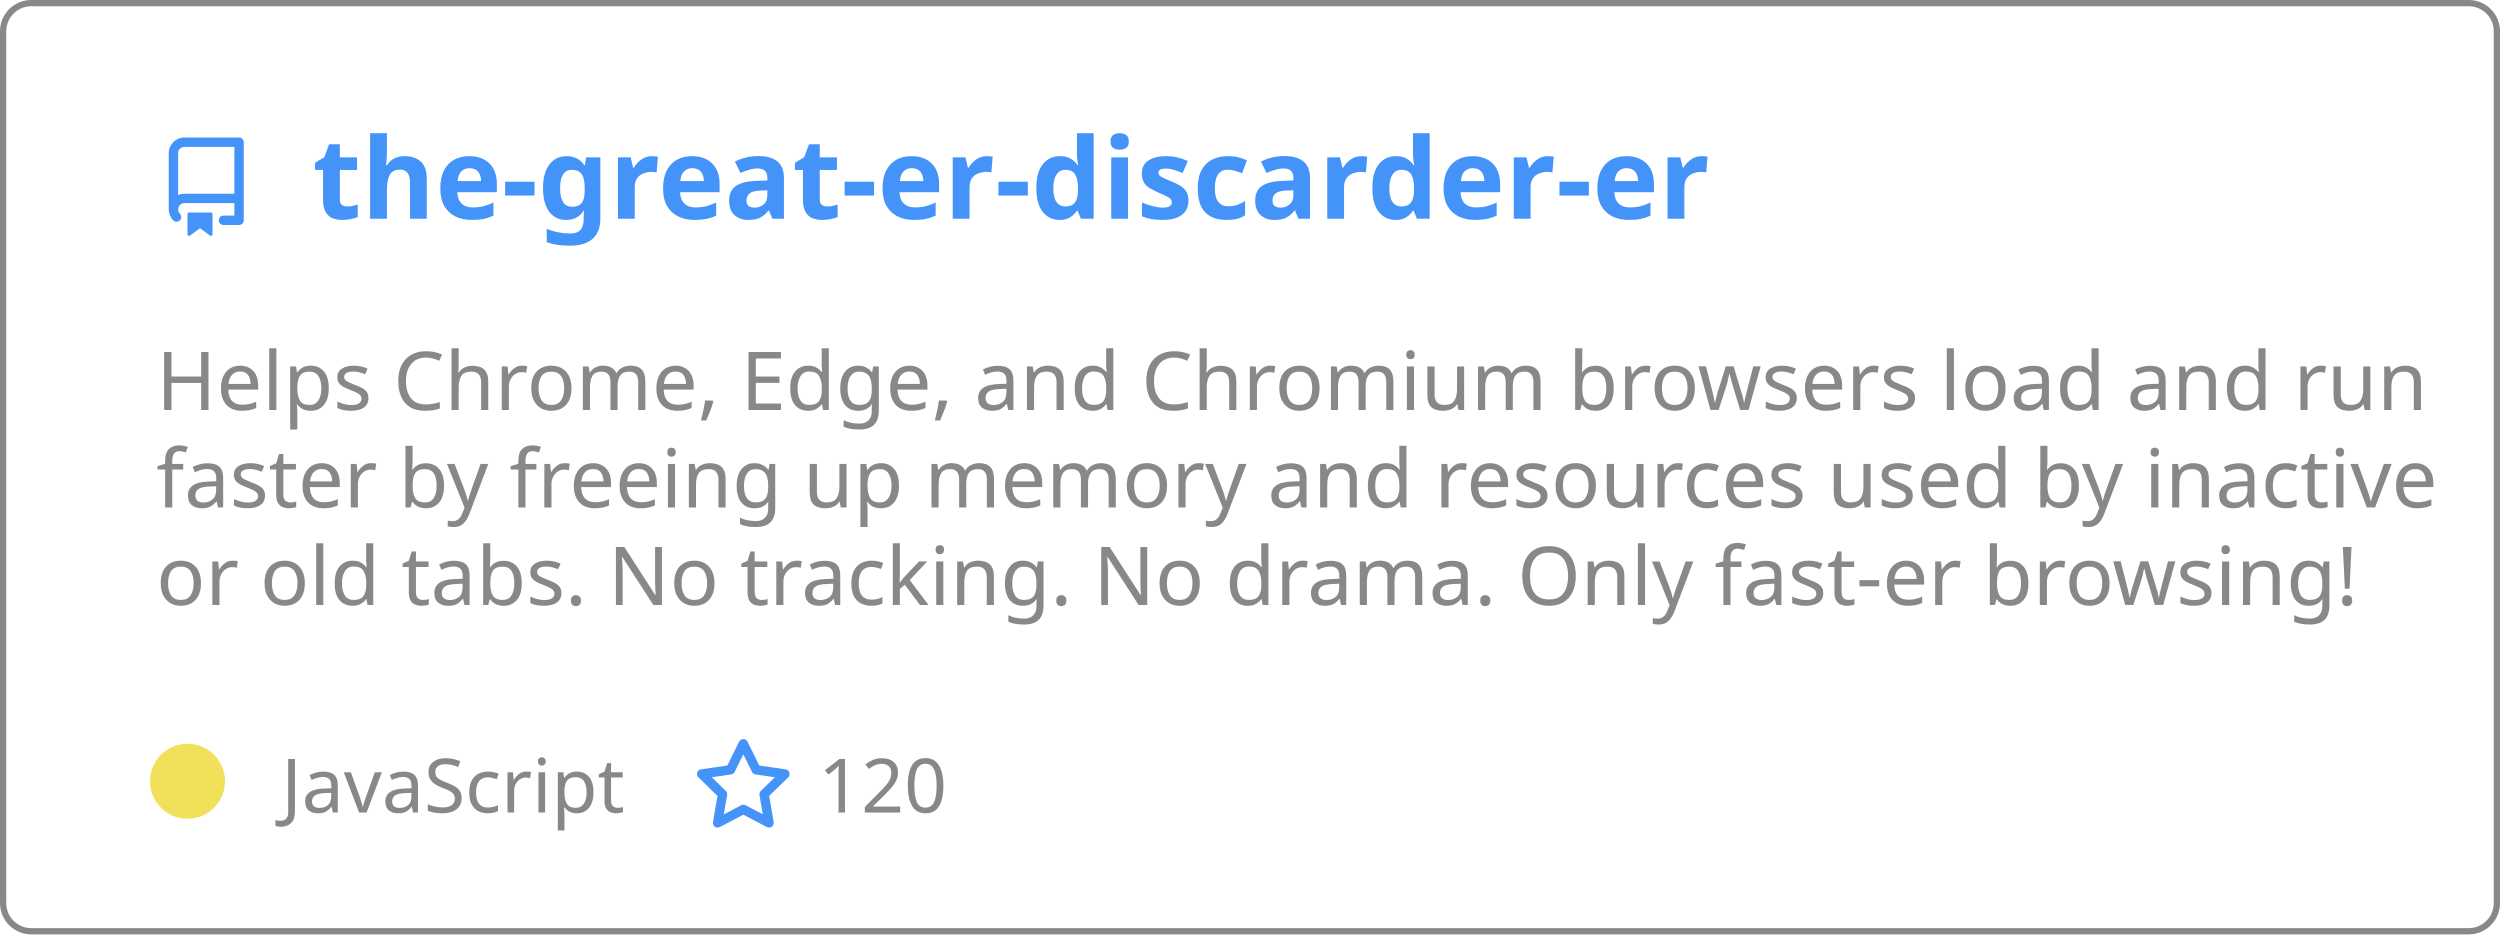
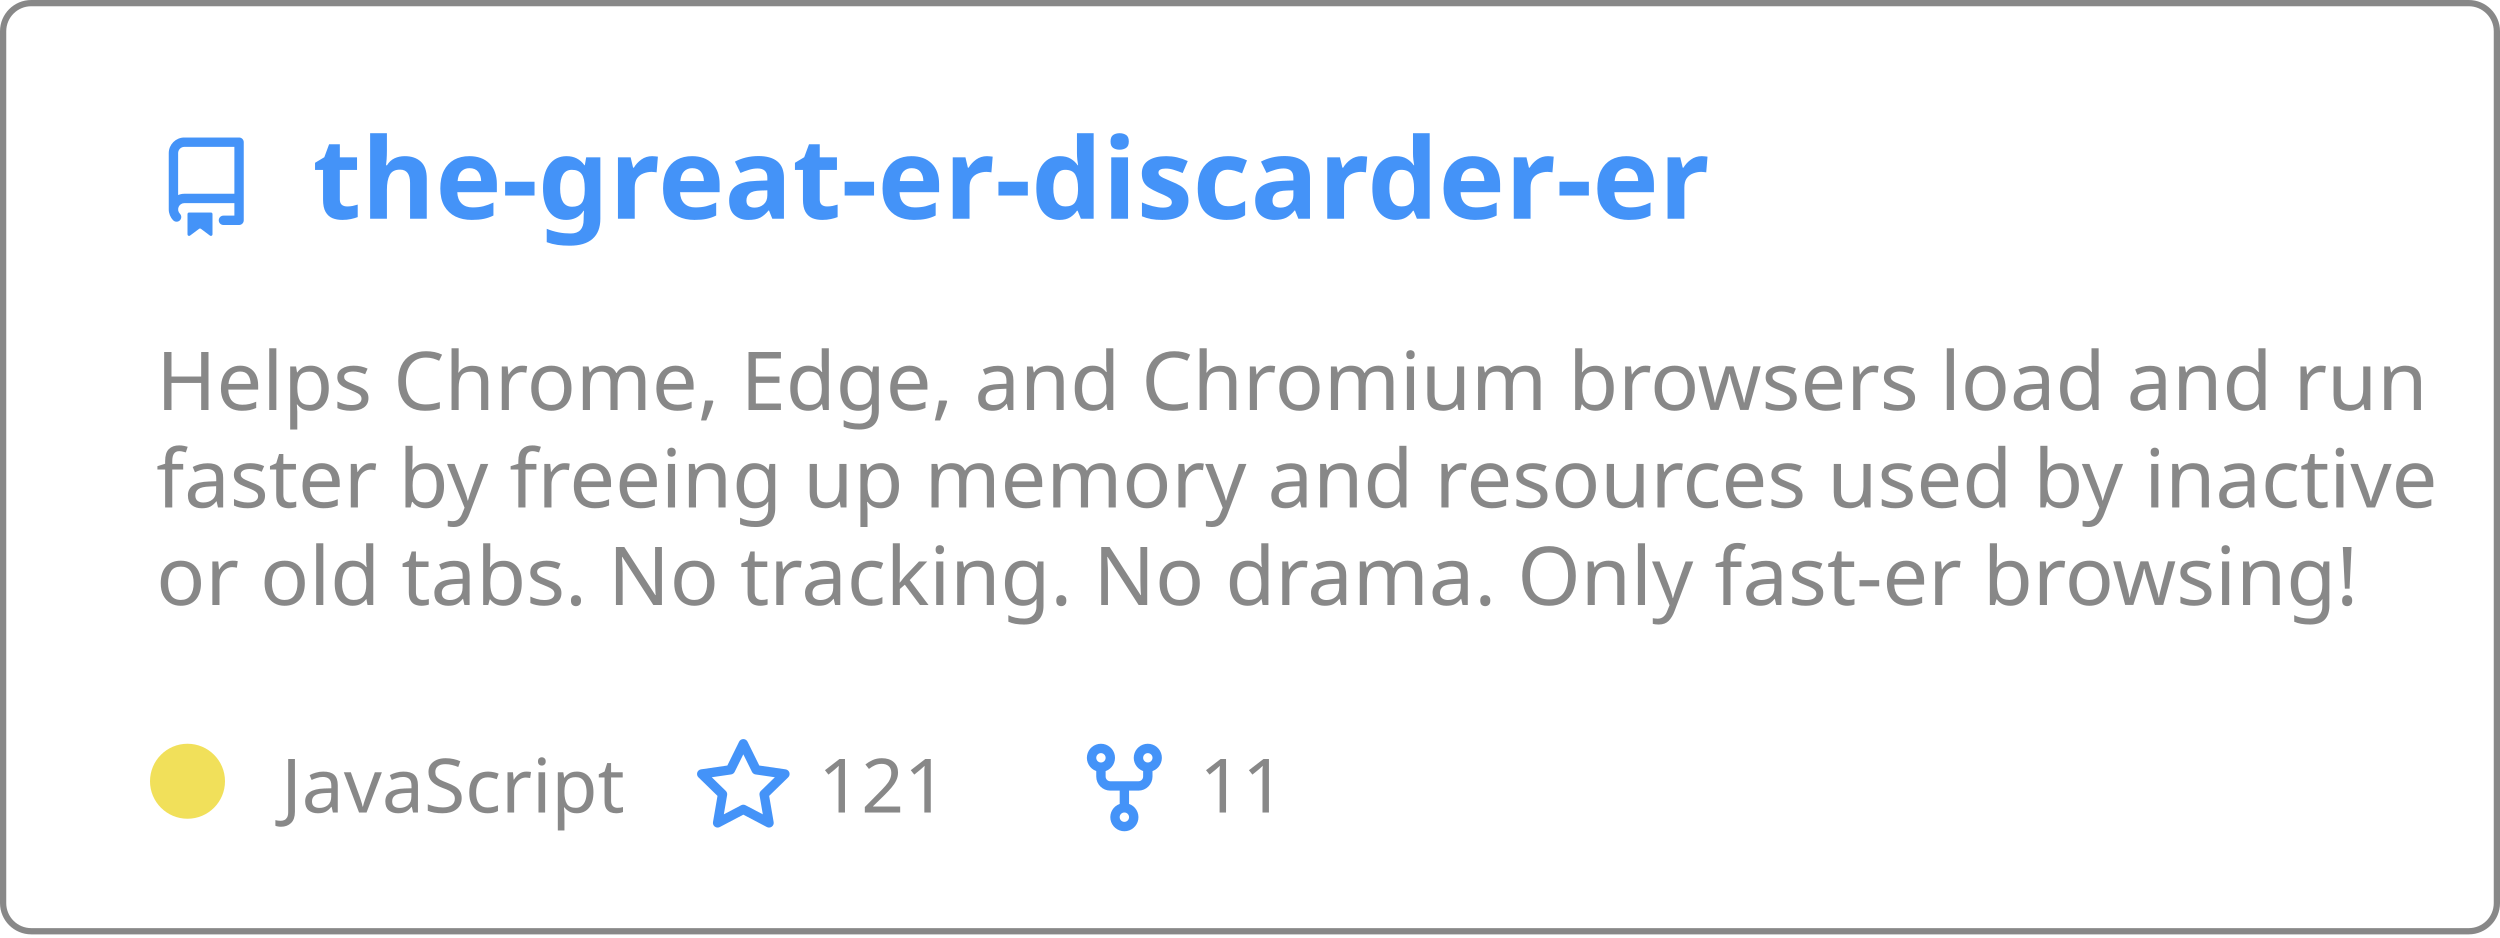
<svg xmlns="http://www.w3.org/2000/svg" width="400" height="150" viewBox="0 0 400 150" fill="none" role="img" aria-labelledby="descId">
  <style>
          .header {
            font: 600 18px 'Segoe UI', Ubuntu, Sans-Serif;
            fill: #4493F8;
            animation: fadeInAnimation 0.8s ease-in-out forwards;
          }
          @supports(-moz-appearance: auto) {
            /* Selector detects Firefox */
            .header { font-size: 15.5px; }
          }
          
    .description { font: 400 13px 'Segoe UI', Ubuntu, Sans-Serif; fill: #888888 }
    .gray { font: 400 12px 'Segoe UI', Ubuntu, Sans-Serif; fill: #888888 }
    .icon { fill: #4493F8 }
    .badge { font: 600 11px 'Segoe UI', Ubuntu, Sans-Serif; }
    .badge rect { opacity: 0.2 }
  

          
      /* Animations */
      @keyframes scaleInAnimation {
        from {
          transform: translate(-5px, 5px) scale(0);
        }
        to {
          transform: translate(-5px, 5px) scale(1);
        }
      }
      @keyframes fadeInAnimation {
        from {
          opacity: 0;
        }
        to {
          opacity: 1;
        }
      }
    
          * { animation-duration: 0s !important; animation-delay: 0s !important; }
        </style>
  <rect data-testid="card-bg" x="0.5" y="0.5" rx="4.5" height="99%" stroke="#888888" width="399" fill="#ffffff00" stroke-opacity="1" />
  <g data-testid="card-title" transform="translate(25, 35)">
    <g transform="translate(0, 0)">
      <svg class="icon" x="0" y="-13" viewBox="0 0 16 16" version="1.1" width="16" height="16">
        <path fill-rule="evenodd" d="M2 2.5A2.5 2.5 0 014.5 0h8.75a.75.75 0 01.75.75v12.5a.75.75 0 01-.75.75h-2.5a.75.75 0 110-1.5h1.75v-2h-8a1 1 0 00-.714 1.7.75.75 0 01-1.072 1.05A2.495 2.495 0 012 11.5v-9zm10.5-1V9h-8c-.356 0-.694.074-1 .208V2.5a1 1 0 011-1h8zM5 12.25v3.25a.25.25 0 00.4.2l1.45-1.087a.25.25 0 01.3 0L8.6 15.7a.25.25 0 00.4-.2v-3.25a.25.25 0 00-.25-.25h-3.5a.25.25 0 00-.25.25z" />
      </svg>
    </g>
    <g transform="translate(25, 0)">
      <text x="0" y="0" class="header" data-testid="header">the-great-er-discarder-er</text>
    </g>
  </g>
  <g data-testid="main-card-body" transform="translate(0, 55)">
    <text class="description" x="25" y="-5">
      <tspan dy="1.2em" x="25">Helps Chrome, Edge, and Chromium browsers load and run</tspan>
      <tspan dy="1.2em" x="25">faster by freeing up memory and resources used by inactive</tspan>
      <tspan dy="1.2em" x="25">or old tabs. No tracking. No drama.  Only fast-er browsing!</tspan>
    </text>
    <g transform="translate(30, 75)">
      <g transform="translate(0, 0)">
        <g data-testid="primary-lang">
          <circle data-testid="lang-color" cx="0" cy="-5" r="6" fill="#f1e05a" />
          <text data-testid="lang-name" class="gray" x="15">JavaScript</text>
        </g>
      </g>
      <g transform="translate(80.93125, 0)">
        <g transform="translate(0, 0)">
          <svg class="icon" y="-12" viewBox="0 0 16 16" version="1.1" width="16" height="16">
            <path fill-rule="evenodd" d="M8 .25a.75.75 0 01.673.418l1.882 3.815 4.21.612a.75.75 0 01.416 1.279l-3.046 2.97.719 4.192a.75.75 0 01-1.088.791L8 12.347l-3.766 1.98a.75.75 0 01-1.088-.79l.72-4.194L.818 6.374a.75.75 0 01.416-1.28l4.21-.611L7.327.668A.75.75 0 018 .25zm0 2.445L6.615 5.5a.75.75 0 01-.564.41l-3.097.45 2.24 2.184a.75.75 0 01.216.664l-.528 3.084 2.769-1.456a.75.75 0 01.698 0l2.77 1.456-.53-3.084a.75.75 0 01.216-.664l2.24-2.183-3.096-.45a.75.75 0 01-.564-.41L8 2.694v.001z" />
          </svg>
        </g>
        <g transform="translate(20, 0)">
          <text data-testid="stargazers" class="gray">
-         120
+         121
+       </text>
+         </g>
+       </g>
+       <g transform="translate(141.9, 0)">
+         <g transform="translate(0, 0)">
+           <svg class="icon" y="-12" viewBox="0 0 16 16" version="1.1" width="16" height="16">
+             <path fill-rule="evenodd" d="M5 3.25a.75.75 0 11-1.5 0 .75.75 0 011.5 0zm0 2.122a2.25 2.25 0 10-1.5 0v.878A2.25 2.25 0 005.75 8.5h1.5v2.128a2.251 2.251 0 101.5 0V8.5h1.5a2.25 2.25 0 002.25-2.25v-.878a2.25 2.25 0 10-1.5 0v.878a.75.75 0 01-.75.75h-4.5A.75.75 0 015 6.25v-.878zm3.75 7.378a.75.75 0 11-1.5 0 .75.75 0 011.5 0zm3-8.75a.75.75 0 100-1.5.75.75 0 000 1.5z" />
+           </svg>
+         </g>
+         <g transform="translate(20, 0)">
+           <text data-testid="forkcount" class="gray">
+         11
      </text>
        </g>
      </g>
    </g>
  </g>
</svg>
